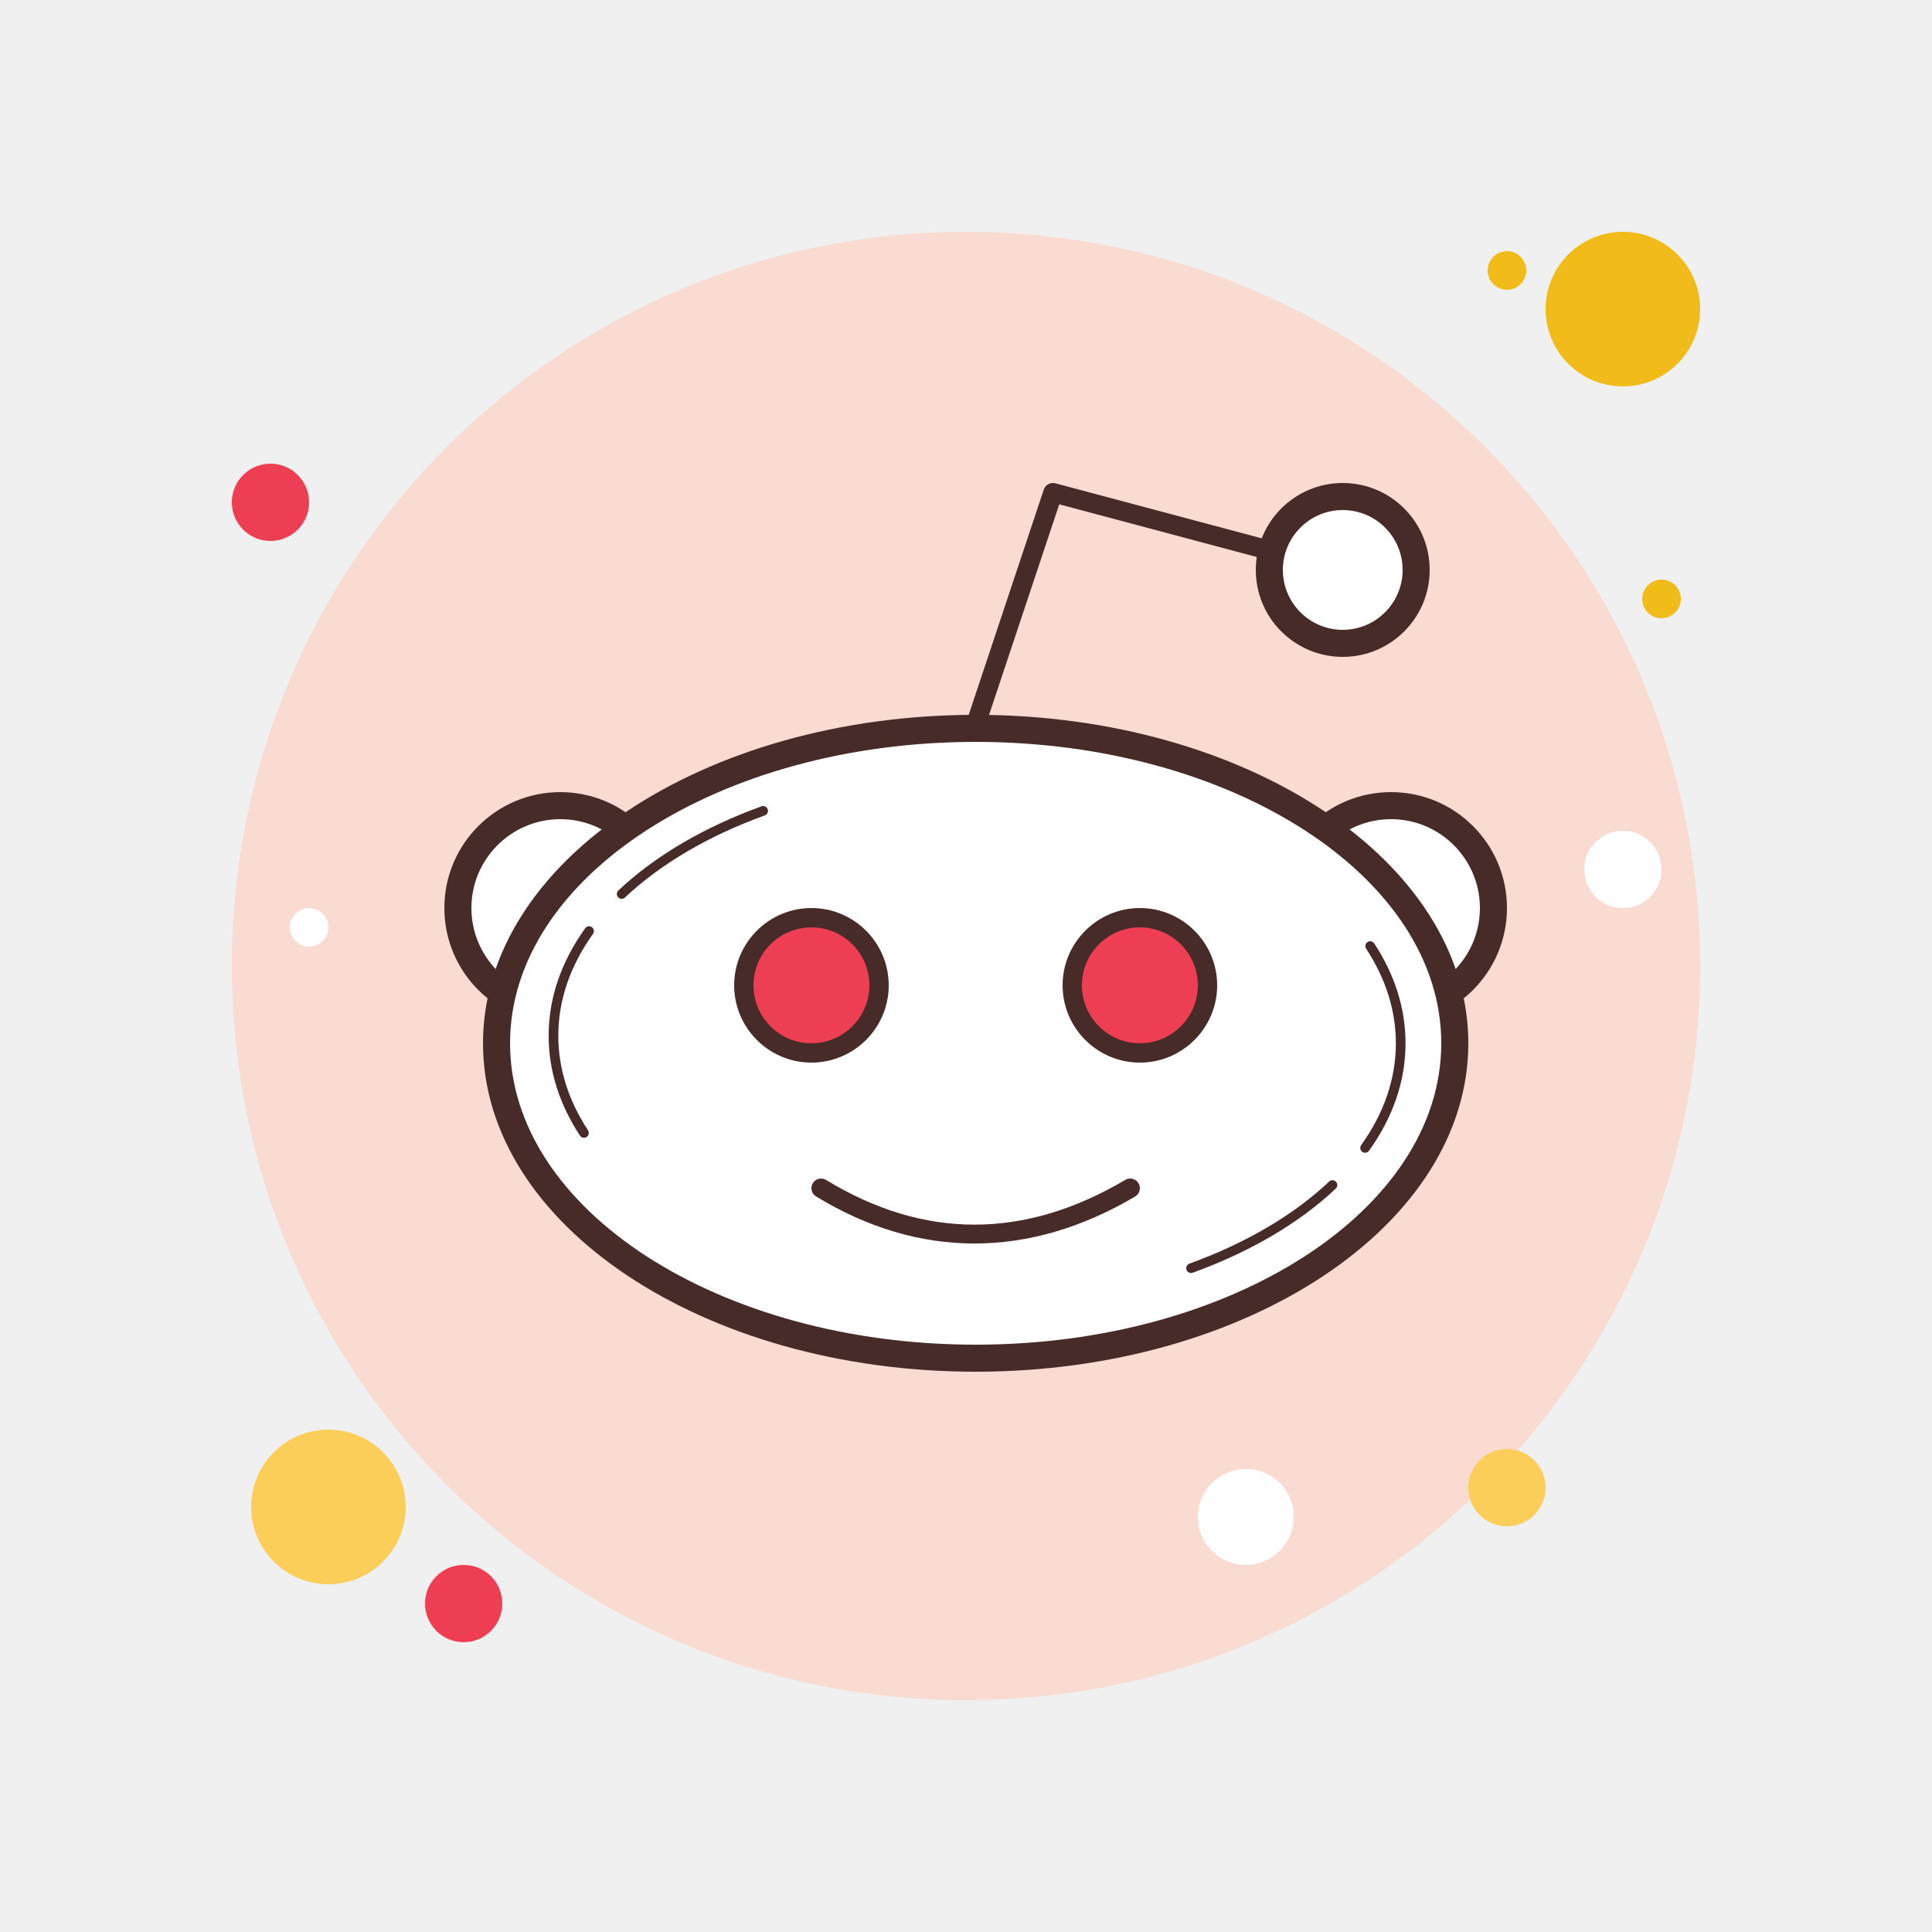
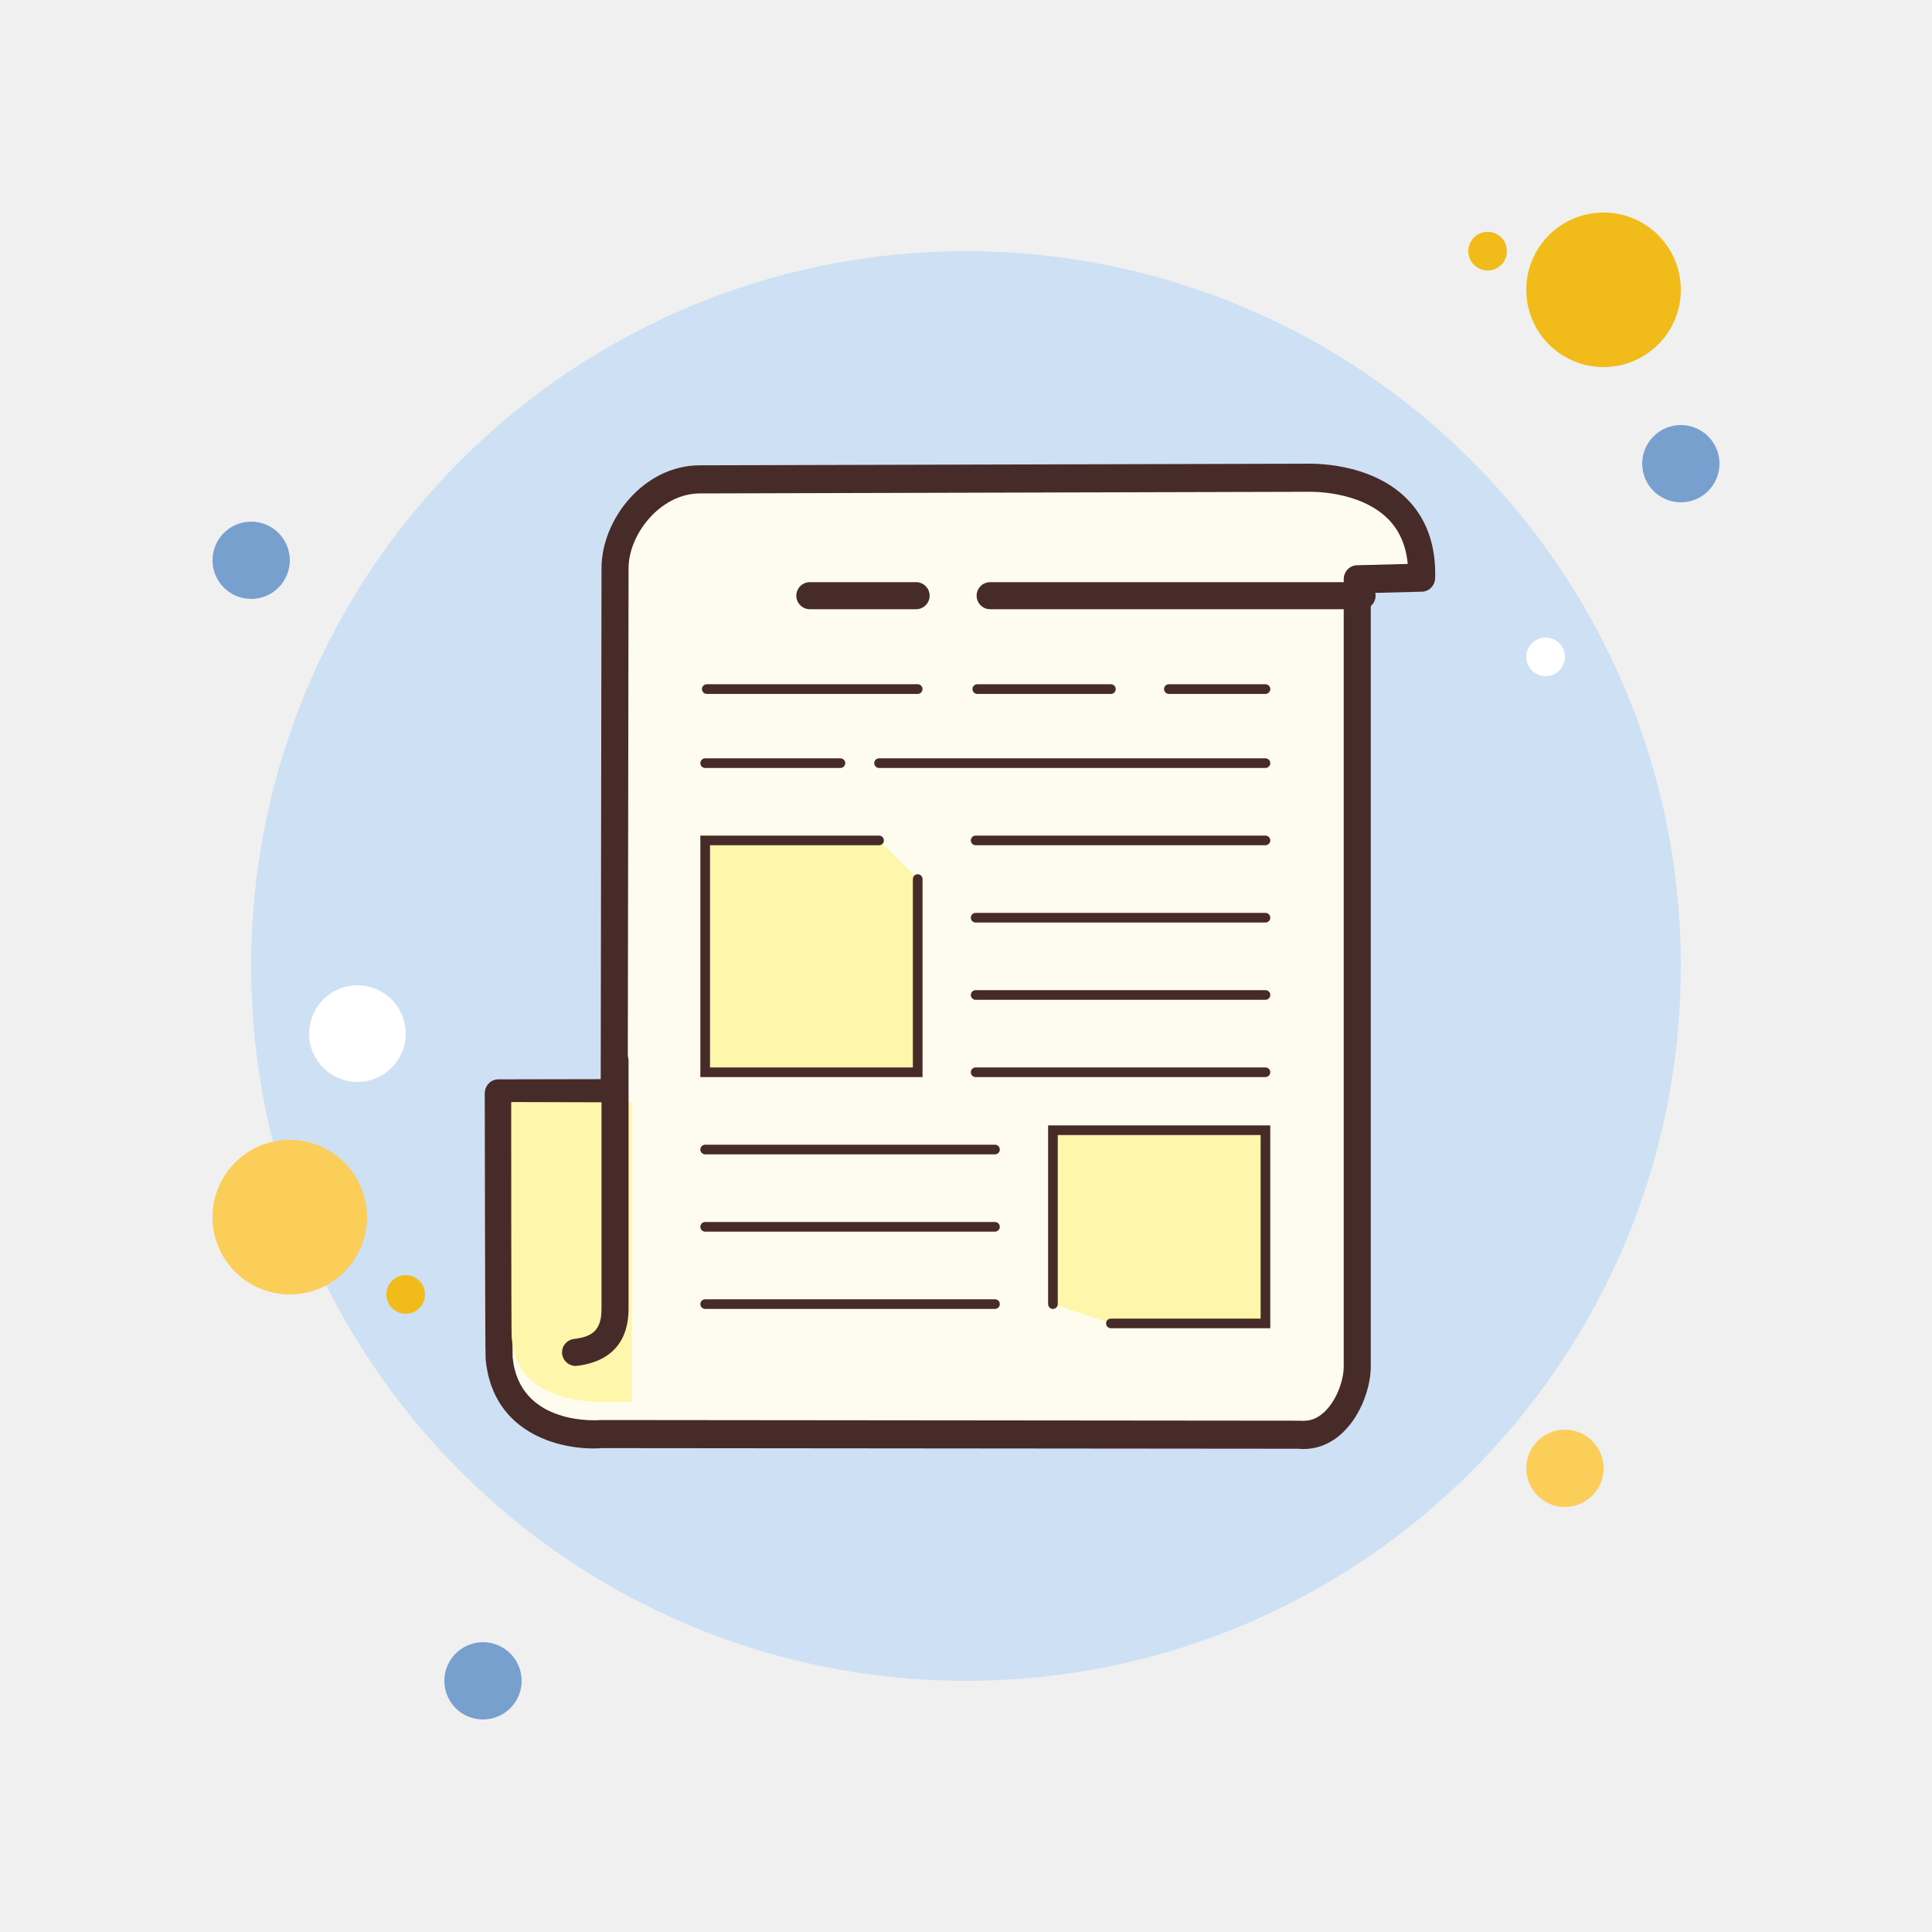
<svg xmlns="http://www.w3.org/2000/svg" viewBox="0 0 100 100" width="100px" height="100px">
-   <circle cx="78" cy="14" r="1" fill="#f1bc19" />
-   <circle cx="50" cy="50" r="38" fill="#f9dbd2" />
-   <circle cx="84" cy="16" r="4" fill="#f1bc19" />
-   <circle cx="14" cy="26" r="2" fill="#ee3e54" />
-   <circle cx="78" cy="77" r="2" fill="#fbcd59" />
-   <circle cx="17" cy="78" r="4" fill="#fbcd59" />
-   <circle cx="24" cy="83" r="2" fill="#ee3e54" />
-   <circle cx="64.483" cy="78.517" r="2.483" fill="#fff" />
-   <circle cx="16" cy="48" r="1" fill="#fff" />
-   <circle cx="86" cy="31" r="1" fill="#f1bc19" />
-   <circle cx="84" cy="45" r="2" fill="#fff" />
-   <circle cx="29" cy="47" r="5.3" fill="#fff" />
-   <path fill="#472b29" d="M29,42.4c2.536,0,4.6,2.063,4.6,4.6s-2.064,4.6-4.6,4.6s-4.6-2.063-4.6-4.6S26.464,42.4,29,42.4 M29,41c-3.314,0-6,2.687-6,6s2.686,6,6,6s6-2.687,6-6S32.314,41,29,41L29,41z" />
+   <path fill="#78a0cf" d="M13 27A2 2 0 1 0 13 31A2 2 0 1 0 13 27Z" />
+   <path fill="#f1bc19" d="M77 12A1 1 0 1 0 77 14A1 1 0 1 0 77 12Z" />
+   <path fill="#cee1f4" d="M50 13A37 37 0 1 0 50 87A37 37 0 1 0 50 13Z" />
+   <path fill="#f1bc19" d="M83 11A4 4 0 1 0 83 19A4 4 0 1 0 83 11Z" />
+   <path fill="#78a0cf" d="M87 22A2 2 0 1 0 87 26A2 2 0 1 0 87 22Z" />
+   <path fill="#fbcd59" d="M81 74A2 2 0 1 0 81 78 2 2 0 1 0 81 74zM15 59A4 4 0 1 0 15 67 4 4 0 1 0 15 59z" />
+   <path fill="#78a0cf" d="M25 85A2 2 0 1 0 25 89A2 2 0 1 0 25 85Z" />
+   <path fill="#fff" d="M18.5 51A2.5 2.5 0 1 0 18.5 56A2.5 2.5 0 1 0 18.5 51Z" />
+   <path fill="#f1bc19" d="M21 66A1 1 0 1 0 21 68A1 1 0 1 0 21 66Z" />
+   <path fill="#fff" d="M80 33A1 1 0 1 0 80 35A1 1 0 1 0 80 33Z" />
+   <path fill="#fdfcee" d="M73.583,29.899c0.148-5.448-5.917-5.17-5.917-5.17l-31.44,0.084c-2.405,0-4.393,2.384-4.393,4.6 l-0.042,27.171l-6,0.012c0,1.645,0.022,13.473,0.042,13.683c0.404,4.354,5.331,3.947,5.331,3.947l36.086,0.037 c1.948,0.19,3-2.172,3-3.525s0-40.752,0-40.752L73.583,29.899z" />
+   <path fill="#472b29" d="M67.47,75c-0.095,0.001-0.19-0.004-0.286-0.013l-36.021-0.033 c-1.893,0.147-5.656-0.599-6.027-4.605c-0.028-0.296-0.045-13.621-0.045-13.754c0-0.401,0.313-0.727,0.699-0.728l5.303-0.01 l0.041-26.446c0-2.514,2.178-5.327,5.093-5.327l31.438-0.083c0.108,0.002,3.256-0.126,5.185,1.847 c0.997,1.02,1.479,2.39,1.434,4.071c-0.01,0.387-0.31,0.697-0.682,0.707l-2.651,0.068v40.043c0,0.983-0.456,2.473-1.457,3.419 C68.907,74.712,68.212,75,67.47,75z M31.109,73.5l36.142,0.035c0.527,0.049,0.928-0.101,1.301-0.454 c0.649-0.613,0.999-1.665,0.999-2.343V29.985c0-0.395,0.303-0.718,0.683-0.728l2.63-0.068c-0.087-0.943-0.421-1.716-0.995-2.304 c-1.5-1.533-4.142-1.427-4.17-1.43L36.229,25.54c-2.048,0-3.695,2.118-3.695,3.873l-0.042,27.172 c-0.001,0.401-0.313,0.726-0.699,0.727l-5.301,0.01c0.003,3.077,0.023,12.505,0.04,12.913 C26.864,73.809,30.939,73.521,31.109,73.5z" />
+   <path fill="#fef6aa" d="M32.708 57.058l-6.248-.016c-.005.208.003 11.963.023 12.15.28 3.897 5.121 3.371 6.225 3.35V57.058zM47.5 45.5L47.5 55.5 36.5 55.5 36.5 43.5 45.5 43.5" />
+   <path fill="#472b29" d="M47.75,55.75h-11.5v-12.5h9.25c0.138,0,0.25,0.112,0.25,0.25s-0.112,0.25-0.25,0.25h-8.75v11.5h10.5 V45.5c0-0.138,0.112-0.25,0.25-0.25s0.25,0.112,0.25,0.25V55.75z" />
+   <path fill="#fef6aa" d="M54.5 67.5L54.5 58.5 65.5 58.5 65.5 68.5 57.5 68.5" />
+   <path fill="#472b29" d="M65.75 68.75H57.5c-.138 0-.25-.112-.25-.25s.112-.25.25-.25h7.75v-9.5h-10.5v8.75c0 .138-.112.25-.25.25s-.25-.112-.25-.25v-9.25h11.5V68.75zM29.791 70.7c-.348 0-.649-.259-.694-.613-.048-.384.224-.733.608-.781.905-.113 1.429-.404 1.429-1.556V54.917c0-.387.313-.7.7-.7s.7.313.7.7V67.75c0 1.191-.461 2.67-2.655 2.944C29.849 70.698 29.819 70.7 29.791 70.7zM70.5 31.533H51.25c-.387 0-.7-.313-.7-.7s.313-.7.7-.7H70.5c.387 0 .7.313.7.7S70.887 31.533 70.5 31.533z" />
  <g>
-     <circle cx="72" cy="47" r="5.3" fill="#fff" />
-     <path fill="#472b29" d="M72,42.4c2.536,0,4.6,2.063,4.6,4.6s-2.064,4.6-4.6,4.6s-4.6-2.063-4.6-4.6S69.464,42.4,72,42.4 M72,41c-3.314,0-6,2.687-6,6s2.686,6,6,6s6-2.687,6-6S75.314,41,72,41L72,41z" />
+     <path fill="#472b29" d="M47.5,35.917H36.583c-0.138,0-0.25-0.112-0.25-0.25s0.112-0.25,0.25-0.25H47.5 c0.138,0,0.25,0.112,0.25,0.25S47.638,35.917,47.5,35.917z" />
  </g>
  <g>
-     <ellipse cx="50.5" cy="54" fill="#fff" rx="24.8" ry="16.3" />
-     <path fill="#472b29" d="M50.5,38.4c13.289,0,24.1,6.998,24.1,15.6S63.789,69.6,50.5,69.6S26.4,62.602,26.4,54 S37.211,38.4,50.5,38.4 M50.5,37C36.417,37,25,44.611,25,54s11.417,17,25.5,17S76,63.389,76,54S64.583,37,50.5,37L50.5,37z" />
+     <path fill="#472b29" d="M43.5,39.75h-7c-0.138,0-0.25-0.112-0.25-0.25s0.112-0.25,0.25-0.25h7c0.138,0,0.25,0.112,0.25,0.25 S43.638,39.75,43.5,39.75z" />
  </g>
  <g>
-     <path fill="#472b29" d="M61.648,65.891c-0.103,0-0.198-0.063-0.235-0.165c-0.047-0.13,0.021-0.273,0.15-0.32 c2.902-1.049,5.403-2.518,7.233-4.249c0.102-0.095,0.26-0.09,0.354,0.01c0.095,0.1,0.091,0.259-0.01,0.353 c-1.88,1.778-4.441,3.284-7.407,4.356C61.705,65.886,61.677,65.891,61.648,65.891z" />
+     <path fill="#472b29" d="M57.5,35.917h-6.917c-0.138,0-0.25-0.112-0.25-0.25s0.112-0.25,0.25-0.25H57.5 c0.138,0,0.25,0.112,0.25,0.25S57.638,35.917,57.5,35.917z" />
  </g>
  <g>
-     <path fill="#472b29" d="M70.658,59.666c-0.051,0-0.102-0.015-0.146-0.047c-0.112-0.08-0.138-0.236-0.058-0.349 C71.646,57.604,72.25,55.83,72.25,54c0-1.689-0.518-3.335-1.537-4.894c-0.076-0.116-0.043-0.271,0.072-0.346 c0.114-0.075,0.27-0.043,0.346,0.072c1.074,1.641,1.619,3.38,1.619,5.168c0,1.937-0.636,3.808-1.889,5.562 C70.813,59.63,70.736,59.666,70.658,59.666z" />
+     <path fill="#472b29" d="M65.5,35.917h-5c-0.138,0-0.25-0.112-0.25-0.25s0.112-0.25,0.25-0.25h5 c0.138,0,0.25,0.112,0.25,0.25S65.638,35.917,65.5,35.917z" />
  </g>
  <g>
-     <path fill="#472b29" d="M32.179,46.522c-0.066,0-0.132-0.026-0.182-0.078c-0.095-0.1-0.09-0.259,0.01-0.353 c1.88-1.778,4.441-3.284,7.408-4.356c0.128-0.047,0.273,0.02,0.32,0.15c0.047,0.13-0.021,0.273-0.15,0.32 c-2.902,1.049-5.404,2.518-7.234,4.249C32.303,46.499,32.241,46.522,32.179,46.522z" />
+     <path fill="#472b29" d="M65.5,39.75h-20c-0.138,0-0.25-0.112-0.25-0.25s0.112-0.25,0.25-0.25h20 c0.138,0,0.25,0.112,0.25,0.25S65.638,39.75,65.5,39.75z" />
  </g>
  <g>
-     <path fill="#472b29" d="M30.226,58.891c-0.081,0-0.161-0.04-0.209-0.113c-1.074-1.641-1.619-3.38-1.619-5.168 c0-1.936,0.636-3.807,1.889-5.562c0.081-0.112,0.236-0.138,0.349-0.058c0.112,0.08,0.138,0.236,0.058,0.349 c-1.192,1.668-1.796,3.441-1.796,5.271c0,1.689,0.517,3.335,1.537,4.894c0.076,0.116,0.043,0.271-0.072,0.346 C30.321,58.878,30.273,58.891,30.226,58.891z" />
+     <path fill="#472b29" d="M65.5,43.75h-15c-0.138,0-0.25-0.112-0.25-0.25s0.112-0.25,0.25-0.25h15 c0.138,0,0.25,0.112,0.25,0.25S65.638,43.75,65.5,43.75z" />
  </g>
  <g>
-     <circle cx="69.5" cy="29.5" r="3.8" fill="#fff" />
-     <path fill="#472b29" d="M69.5,26.4c1.709,0,3.1,1.391,3.1,3.1s-1.391,3.1-3.1,3.1s-3.1-1.391-3.1-3.1 S67.791,26.4,69.5,26.4 M69.5,25c-2.485,0-4.5,2.015-4.5,4.5s2.015,4.5,4.5,4.5s4.5-2.015,4.5-4.5S71.985,25,69.5,25L69.5,25z" />
+     <path fill="#472b29" d="M65.5,47.75h-15c-0.138,0-0.25-0.112-0.25-0.25s0.112-0.25,0.25-0.25h15 c0.138,0,0.25,0.112,0.25,0.25S65.638,47.75,65.5,47.75z" />
  </g>
  <g>
-     <circle cx="42" cy="51" r="3.5" fill="#ee3e54" />
-     <path fill="#472b29" d="M42,55c-2.206,0-4-1.794-4-4s1.794-4,4-4s4,1.794,4,4S44.206,55,42,55z M42,48c-1.654,0-3,1.346-3,3 s1.346,3,3,3s3-1.346,3-3S43.654,48,42,48z" />
+     <path fill="#472b29" d="M65.5,51.75h-15c-0.138,0-0.25-0.112-0.25-0.25s0.112-0.25,0.25-0.25h15 c0.138,0,0.25,0.112,0.25,0.25S65.638,51.75,65.5,51.75z" />
  </g>
  <g>
-     <circle cx="59" cy="51" r="3.5" fill="#ee3e54" />
-     <path fill="#472b29" d="M59,55c-2.206,0-4-1.794-4-4s1.794-4,4-4s4,1.794,4,4S61.206,55,59,55z M59,48c-1.654,0-3,1.346-3,3 s1.346,3,3,3s3-1.346,3-3S60.654,48,59,48z" />
+     <path fill="#472b29" d="M65.5,55.75h-15c-0.138,0-0.25-0.112-0.25-0.25s0.112-0.25,0.25-0.25h15 c0.138,0,0.25,0.112,0.25,0.25S65.638,55.75,65.5,55.75z" />
  </g>
  <g>
-     <path fill="#472b29" d="M50.5,38c-0.052,0-0.105-0.008-0.158-0.026c-0.262-0.087-0.403-0.37-0.316-0.632l4-12 c0.084-0.25,0.347-0.394,0.604-0.325l11.25,3c0.267,0.071,0.426,0.345,0.354,0.612c-0.071,0.266-0.342,0.426-0.612,0.354 l-10.796-2.879l-3.851,11.554C50.904,37.868,50.709,38,50.5,38z" />
+     <path fill="#472b29" d="M51.5,59.75h-15c-0.138,0-0.25-0.112-0.25-0.25s0.112-0.25,0.25-0.25h15 c0.138,0,0.25,0.112,0.25,0.25S51.638,59.75,51.5,59.75z" />
  </g>
  <g>
-     <path fill="#472b29" d="M50.437,64.363c-2.78,0-5.538-0.812-8.198-2.436c-0.235-0.144-0.31-0.452-0.166-0.687 c0.144-0.236,0.452-0.31,0.688-0.166c5.053,3.086,10.265,3.084,15.484-0.004c0.236-0.14,0.544-0.062,0.686,0.176 c0.141,0.238,0.062,0.544-0.176,0.685C56.013,63.552,53.214,64.363,50.437,64.363z" />
+     <path fill="#472b29" d="M51.5,63.75h-15c-0.138,0-0.25-0.112-0.25-0.25s0.112-0.25,0.25-0.25h15 c0.138,0,0.25,0.112,0.25,0.25S51.638,63.75,51.5,63.75z" />
+   </g>
+   <g>
+     <path fill="#472b29" d="M51.5,67.75h-15c-0.138,0-0.25-0.112-0.25-0.25s0.112-0.25,0.25-0.25h15 c0.138,0,0.25,0.112,0.25,0.25S51.638,67.75,51.5,67.75z" />
+   </g>
+   <g>
+     <path fill="#472b29" d="M47.417,31.533h-5.5c-0.387,0-0.7-0.313-0.7-0.7s0.313-0.7,0.7-0.7h5.5c0.387,0,0.7,0.313,0.7,0.7 S47.803,31.533,47.417,31.533z" />
  </g>
</svg>
